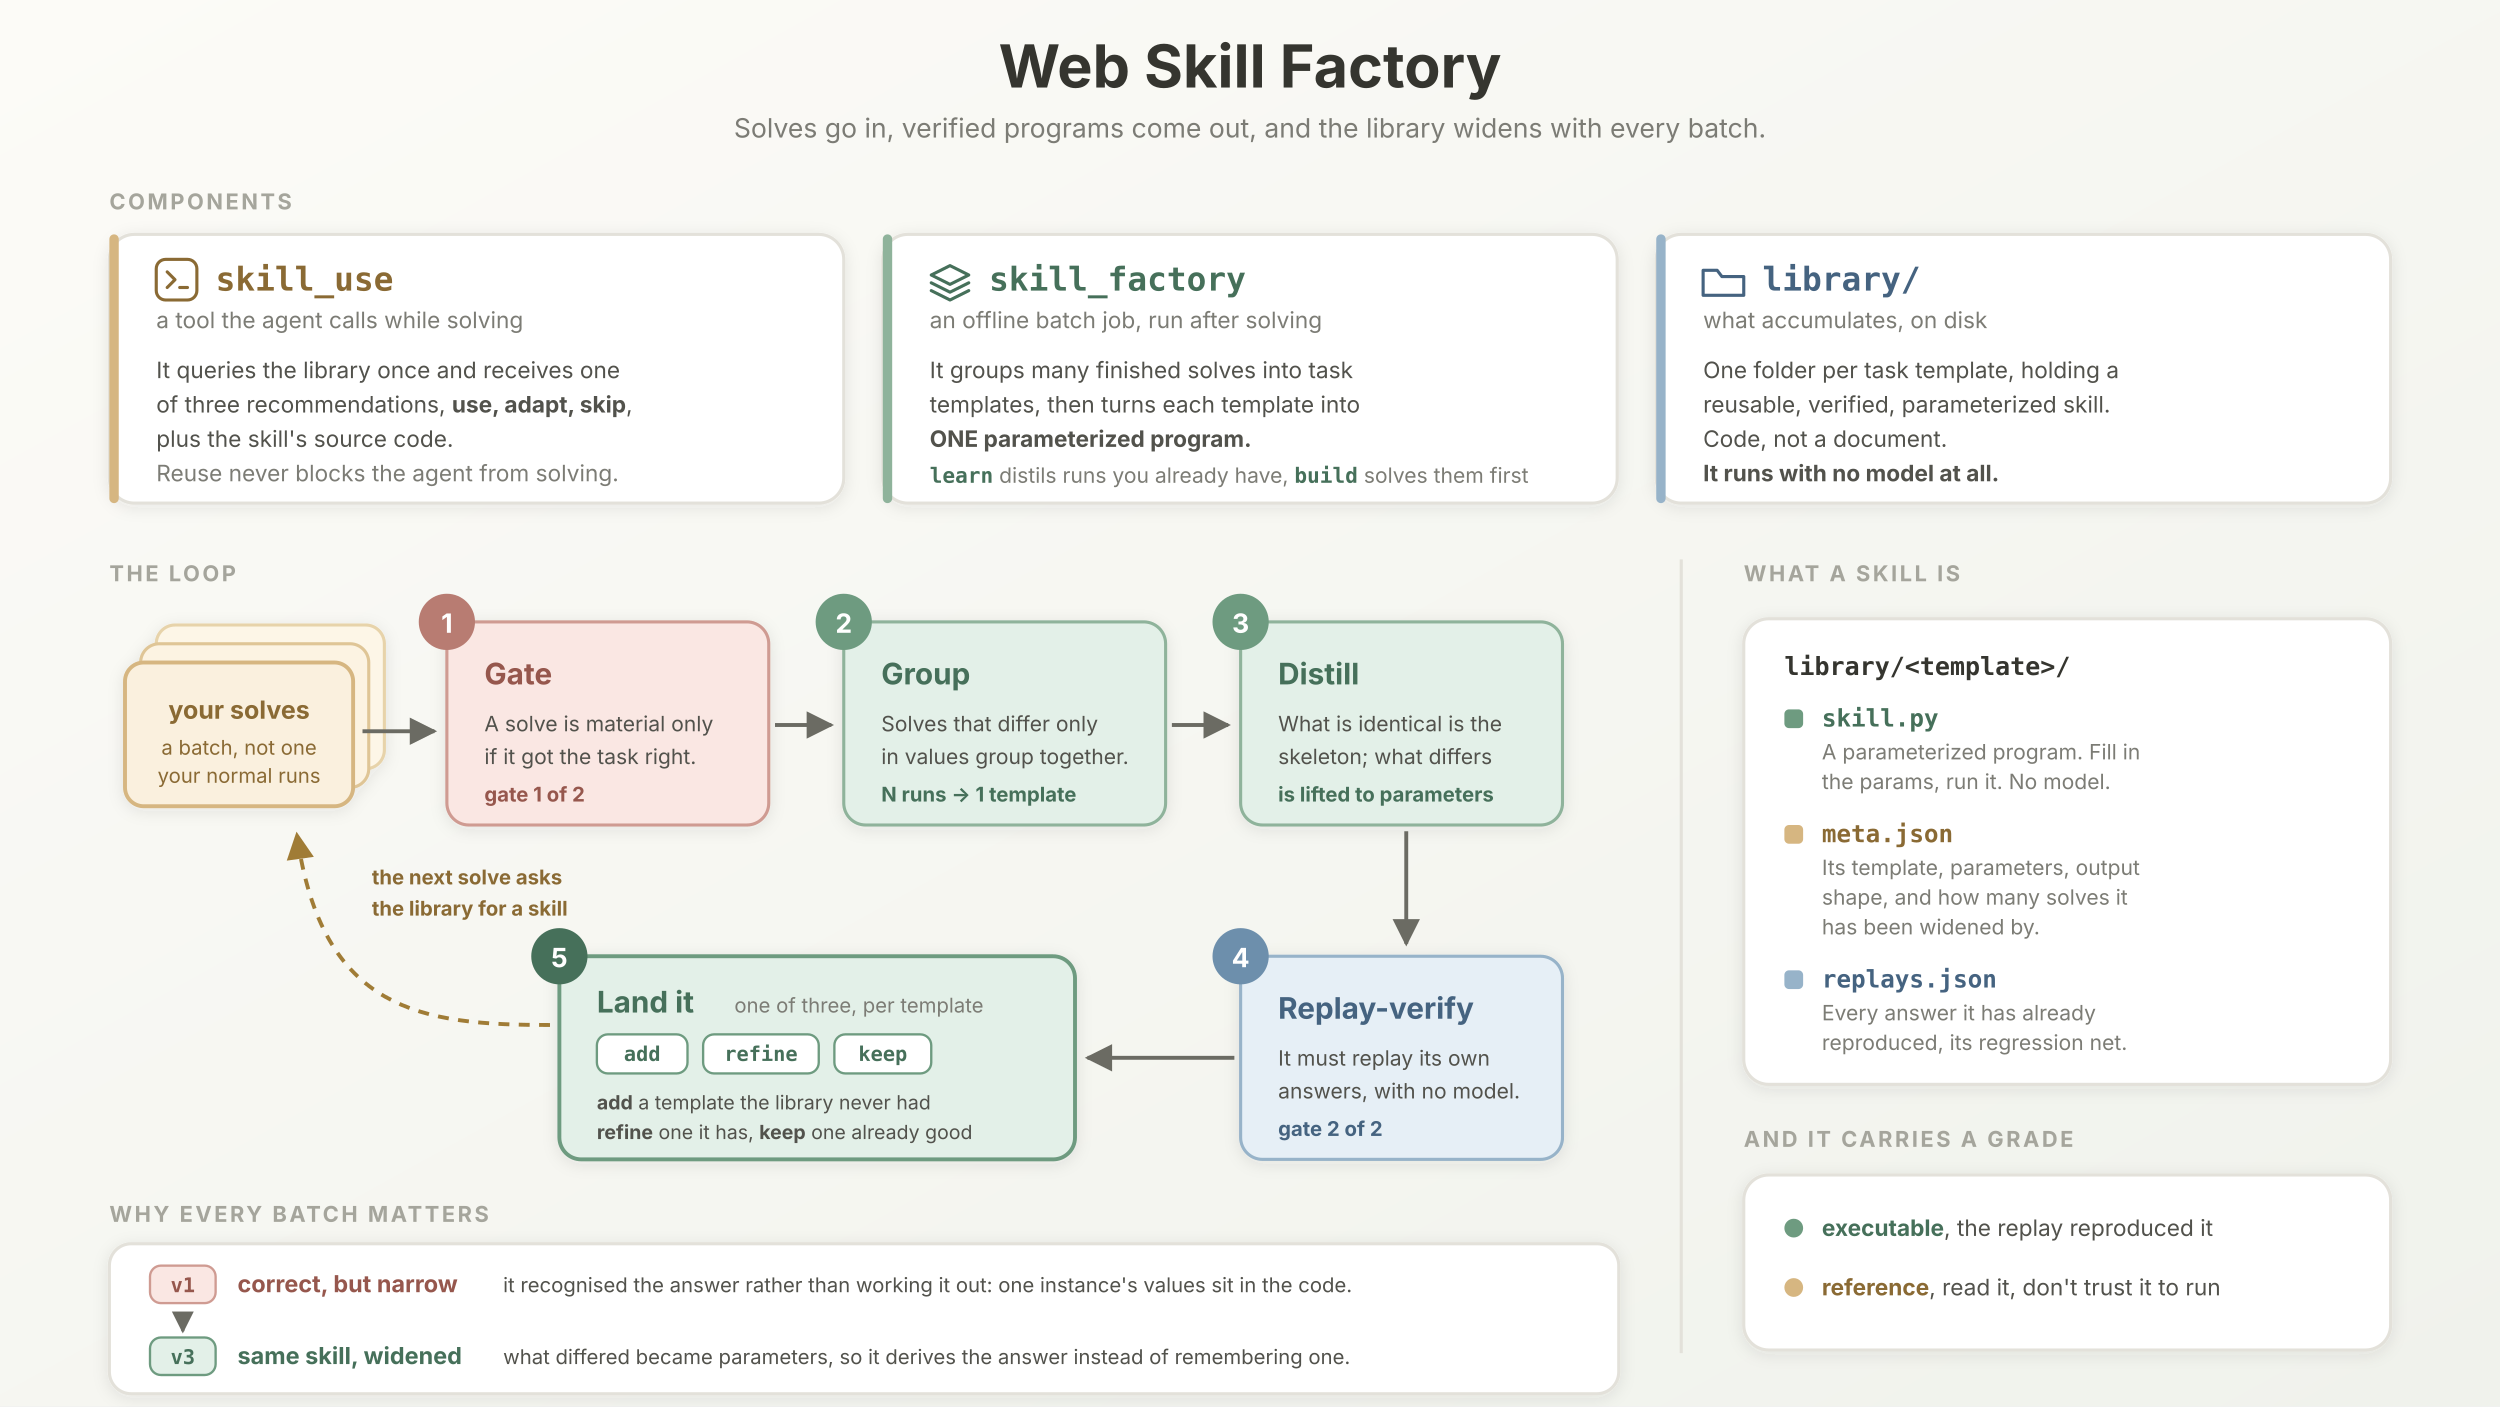
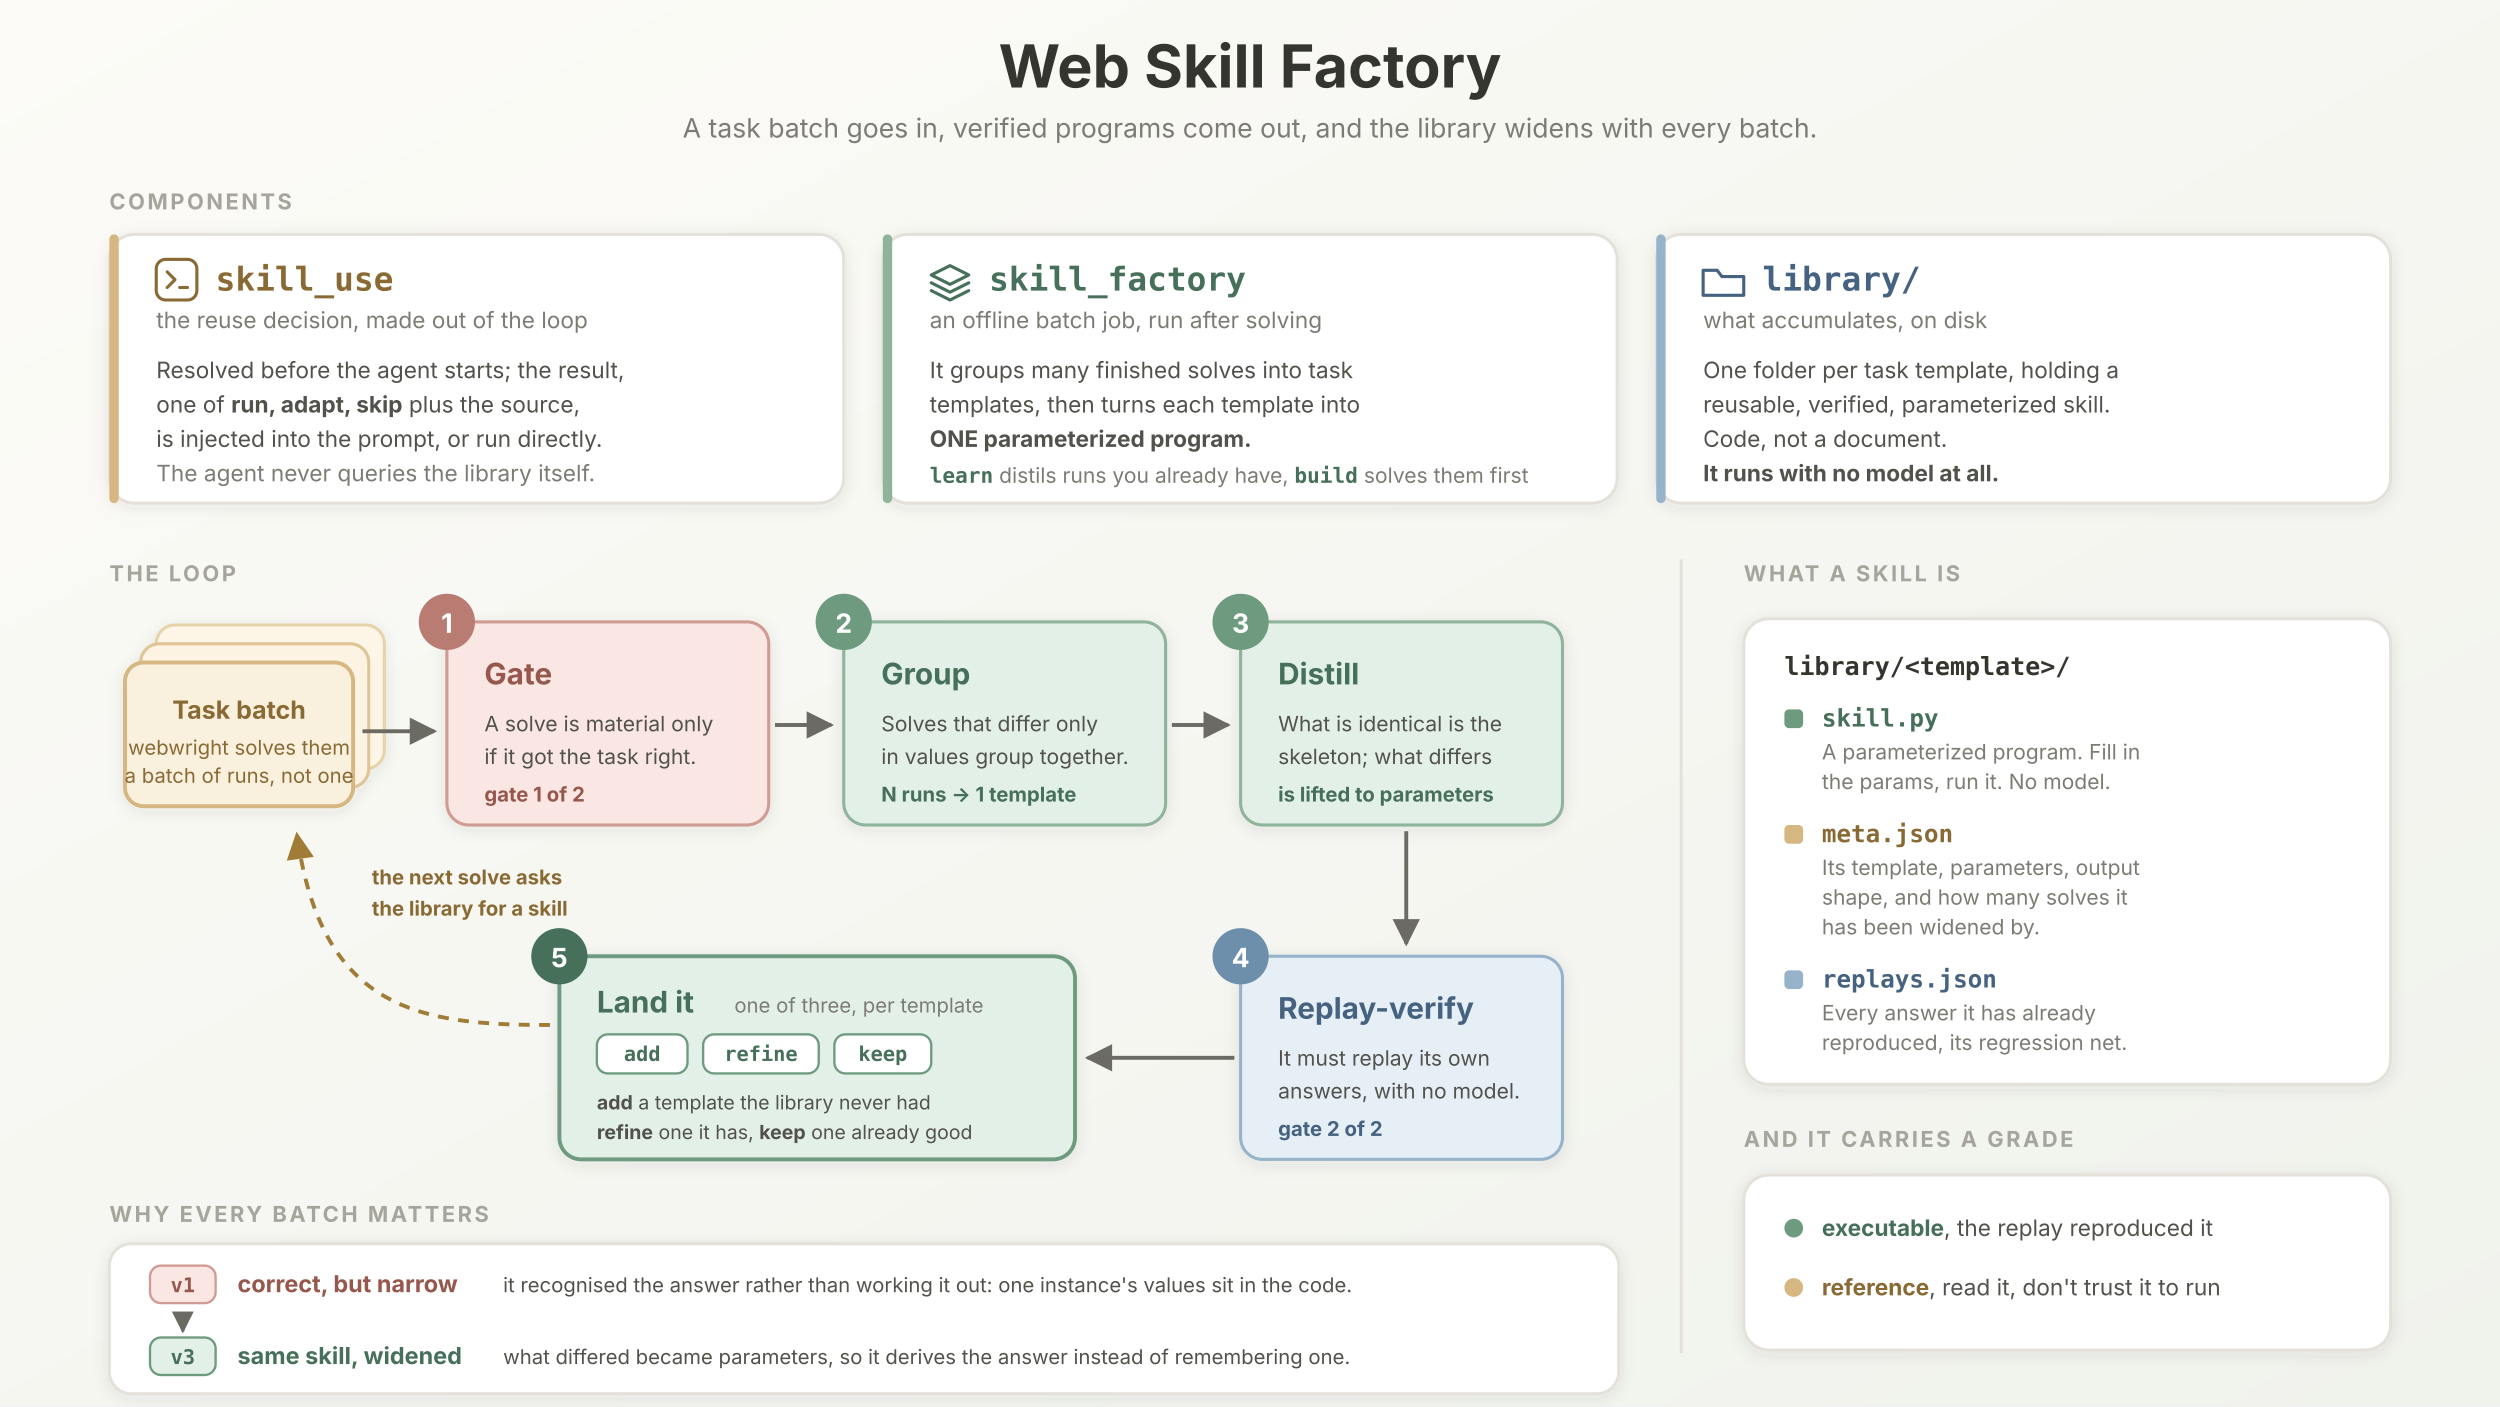
<svg xmlns="http://www.w3.org/2000/svg" viewBox="0 0 1600 900" width="1600" height="900" font-family="Inter, 'Segoe UI', system-ui, -apple-system, Helvetica, Arial, sans-serif">
  <defs>
    <linearGradient id="paper" x1="0" y1="0" x2="1" y2="1">
      <stop offset="0%" stop-color="#FCFBF7" />
      <stop offset="100%" stop-color="#F0F2EC" />
    </linearGradient>
    <filter id="sh" x="-20%" y="-20%" width="140%" height="140%">
      <feDropShadow dx="0" dy="2" stdDeviation="5" flood-color="#35352F" flood-opacity="0.09" />
    </filter>
    <marker id="a" viewBox="0 0 10 10" refX="9" refY="5" markerWidth="7" markerHeight="7" orient="auto-start-reverse">
      <path d="M0,0 L10,5 L0,10 z" fill="#6B6B63" />
    </marker>
    <marker id="aS" viewBox="0 0 10 10" refX="9" refY="5" markerWidth="7" markerHeight="7" orient="auto-start-reverse">
      <path d="M0,0 L10,5 L0,10 z" fill="#A07C36" />
    </marker>
  </defs>
  <rect width="1600" height="900" fill="url(#paper)" />
  <text x="800" y="56" text-anchor="middle" font-size="38" font-weight="700" fill="#35352F">Web Skill Factory</text>
-   <text x="800" y="88" text-anchor="middle" font-size="17" fill="#7C7C75">Solves go in, verified programs come out, and the library widens with every batch.</text>
+   <text x="800" y="88" text-anchor="middle" font-size="17" fill="#7C7C75">A task batch goes in, verified programs come out, and the library widens with every batch.</text>
  <text x="70" y="134" font-size="14" font-weight="700" fill="#A5A59C" letter-spacing="1.6">COMPONENTS</text>
  <g filter="url(#sh)">
    <rect x="70" y="150" width="470" height="172" rx="16" fill="#FFFFFF" stroke="#E3E1DA" stroke-width="2" />
    <rect x="565" y="150" width="470" height="172" rx="16" fill="#FFFFFF" stroke="#E3E1DA" stroke-width="2" />
    <rect x="1060" y="150" width="470" height="172" rx="16" fill="#FFFFFF" stroke="#E3E1DA" stroke-width="2" />
  </g>
  <rect x="70" y="150" width="6" height="172" rx="3" fill="#D6B681" />
  <rect x="565" y="150" width="6" height="172" rx="3" fill="#8FB39B" />
  <rect x="1060" y="150" width="6" height="172" rx="3" fill="#97B3C9" />
  <text x="138" y="186" font-size="21" font-weight="700" fill="#8A6A34" font-family="ui-monospace, Menlo, monospace">skill_use</text>
-   <text x="100" y="210" font-size="14.5" fill="#7C7C75">a tool the agent calls while solving</text>
-   <text x="100" y="242" font-size="14.5" fill="#52524C">It queries the library once and receives one</text>
-   <text x="100" y="264" font-size="14.5" fill="#52524C">of three recommendations, <tspan font-weight="700">use, adapt, skip</tspan>,</text>
-   <text x="100" y="286" font-size="14.5" fill="#52524C">plus the skill's source code.</text>
-   <text x="100" y="308" font-size="14.5" fill="#7C7C75">Reuse never blocks the agent from solving.</text>
+   <text x="100" y="210" font-size="14.5" fill="#7C7C75">the reuse decision, made out of the loop</text>
+   <text x="100" y="242" font-size="14.5" fill="#52524C">Resolved before the agent starts; the result,</text>
+   <text x="100" y="264" font-size="14.5" fill="#52524C">one of <tspan font-weight="700">run, adapt, skip</tspan> plus the source,</text>
+   <text x="100" y="286" font-size="14.5" fill="#52524C">is injected into the prompt, or run directly.</text>
+   <text x="100" y="308" font-size="14.5" fill="#7C7C75">The agent never queries the library itself.</text>
  <text x="633" y="186" font-size="21" font-weight="700" fill="#46705A" font-family="ui-monospace, Menlo, monospace">skill_factory</text>
  <text x="595" y="210" font-size="14.5" fill="#7C7C75">an offline batch job, run after solving</text>
  <text x="595" y="242" font-size="14.5" fill="#52524C">It groups many finished solves into task</text>
  <text x="595" y="264" font-size="14.5" fill="#52524C">templates, then turns each template into</text>
  <text x="595" y="286" font-size="14.5" font-weight="700" fill="#52524C">ONE parameterized program.</text>
  <text x="595" y="309" font-size="13.5" fill="#7C7C75">
    <tspan font-weight="700" fill="#46705A" font-family="ui-monospace, Menlo, monospace">learn</tspan> distils runs you already have, <tspan font-weight="700" fill="#46705A" font-family="ui-monospace, Menlo, monospace">build</tspan> solves them first</text>
  <text x="1128" y="186" font-size="21" font-weight="700" fill="#456380" font-family="ui-monospace, Menlo, monospace">library/</text>
  <text x="1090" y="210" font-size="14.5" fill="#7C7C75">what accumulates, on disk</text>
  <text x="1090" y="242" font-size="14.5" fill="#52524C">One folder per task template, holding a</text>
  <text x="1090" y="264" font-size="14.5" fill="#52524C">reusable, verified, parameterized skill.</text>
  <text x="1090" y="286" font-size="14.5" fill="#52524C">Code, not a document.</text>
  <text x="1090" y="308" font-size="14.5" font-weight="700" fill="#52524C">It runs with no model at all.</text>
  <g fill="none" stroke-width="2" stroke-linecap="round" stroke-linejoin="round">
    <g stroke="#8A6A34">
      <rect x="100" y="166" width="26" height="26" rx="6" />
      <polyline points="107,174 112,179 107,184" />
      <line x1="115" y1="184" x2="120" y2="184" />
    </g>
    <g stroke="#46705A">
      <path d="M608,170 L620,176 L608,182 L596,176 Z" />
      <path d="M596,181 L608,187 L620,181" />
      <path d="M596,186 L608,192 L620,186" />
    </g>
    <g stroke="#456380">
      <path d="M1090,173 h9 l3,4 h14 v12 h-26 z" />
    </g>
  </g>
  <text x="70" y="372" font-size="14" font-weight="700" fill="#A5A59C" letter-spacing="1.6">THE LOOP</text>
  <line x1="1076" y1="358" x2="1076" y2="866" stroke="#E3E1DA" stroke-width="2" />
  <g filter="url(#sh)">
    <rect x="100" y="400" width="146" height="92" rx="12" fill="#FDF6E7" stroke="#E7D3AA" stroke-width="2" />
    <rect x="90" y="412" width="146" height="92" rx="12" fill="#FCF3E2" stroke="#DFC596" stroke-width="2" />
    <rect x="80" y="424" width="146" height="92" rx="12" fill="#FAF0DE" stroke="#D6B681" stroke-width="2.5" />
  </g>
-   <text x="153" y="460" text-anchor="middle" font-size="16" font-weight="700" fill="#8A6A34">your solves</text>
-   <text x="153" y="483" text-anchor="middle" font-size="13" fill="#8A6A34">a batch, not one</text>
-   <text x="153" y="501" text-anchor="middle" font-size="13" fill="#8A6A34">your normal runs</text>
+   <text x="153" y="460" text-anchor="middle" font-size="16" font-weight="700" fill="#8A6A34">Task batch</text>
+   <text x="153" y="483" text-anchor="middle" font-size="13" fill="#8A6A34">webwright solves them</text>
+   <text x="153" y="501" text-anchor="middle" font-size="13" fill="#8A6A34">a batch of runs, not one</text>
  <g filter="url(#sh)">
    <rect x="286" y="398" width="206" height="130" rx="14" fill="#FAE7E3" stroke="#CF9B92" stroke-width="2" />
  </g>
  <circle cx="286" cy="398" r="18" fill="#B87C72" />
  <text x="286" y="405" text-anchor="middle" font-size="17" font-weight="700" fill="#fff">1</text>
  <text x="310" y="438" font-size="19" font-weight="700" fill="#96574D">Gate</text>
  <text x="310" y="468" font-size="13.5" fill="#52524C">A solve is material only</text>
  <text x="310" y="489" font-size="13.5" fill="#52524C">if it got the task right.</text>
  <text x="310" y="513" font-size="13" font-weight="700" fill="#96574D">gate 1 of 2</text>
  <g filter="url(#sh)">
    <rect x="540" y="398" width="206" height="130" rx="14" fill="#E3F0E8" stroke="#8FB39B" stroke-width="2" />
  </g>
  <circle cx="540" cy="398" r="18" fill="#6E9B80" />
  <text x="540" y="405" text-anchor="middle" font-size="17" font-weight="700" fill="#fff">2</text>
  <text x="564" y="438" font-size="19" font-weight="700" fill="#46705A">Group</text>
  <text x="564" y="468" font-size="13.5" fill="#52524C">Solves that differ only</text>
  <text x="564" y="489" font-size="13.5" fill="#52524C">in values group together.</text>
  <text x="564" y="513" font-size="13" font-weight="700" fill="#46705A">N runs → 1 template</text>
  <g filter="url(#sh)">
    <rect x="794" y="398" width="206" height="130" rx="14" fill="#E3F0E8" stroke="#8FB39B" stroke-width="2" />
  </g>
  <circle cx="794" cy="398" r="18" fill="#6E9B80" />
  <text x="794" y="405" text-anchor="middle" font-size="17" font-weight="700" fill="#fff">3</text>
  <text x="818" y="438" font-size="19" font-weight="700" fill="#46705A">Distill</text>
  <text x="818" y="468" font-size="13.5" fill="#52524C">What is identical is the</text>
  <text x="818" y="489" font-size="13.5" fill="#52524C">skeleton; what differs</text>
  <text x="818" y="513" font-size="13" font-weight="700" fill="#46705A">is lifted to parameters</text>
  <g filter="url(#sh)">
    <rect x="794" y="612" width="206" height="130" rx="14" fill="#E6EFF6" stroke="#97B3C9" stroke-width="2" />
  </g>
  <circle cx="794" cy="612" r="18" fill="#6D8FAC" />
  <text x="794" y="619" text-anchor="middle" font-size="17" font-weight="700" fill="#fff">4</text>
  <text x="818" y="652" font-size="19" font-weight="700" fill="#456380">Replay-verify</text>
  <text x="818" y="682" font-size="13.5" fill="#52524C">It must replay its own</text>
  <text x="818" y="703" font-size="13.5" fill="#52524C">answers, with no model.</text>
  <text x="818" y="727" font-size="13" font-weight="700" fill="#456380">gate 2 of 2</text>
  <g filter="url(#sh)">
    <rect x="358" y="612" width="330" height="130" rx="14" fill="#E3F0E8" stroke="#6E9B80" stroke-width="2.5" />
  </g>
  <circle cx="358" cy="612" r="18" fill="#46705A" />
  <text x="358" y="619" text-anchor="middle" font-size="17" font-weight="700" fill="#fff">5</text>
  <text x="382" y="648" font-size="19" font-weight="700" fill="#46705A">Land it</text>
  <text x="470" y="648" font-size="13" fill="#7C7C75">one of three, per template</text>
  <g font-family="ui-monospace, Menlo, monospace" font-size="13" font-weight="700">
    <rect x="382" y="662" width="58" height="25" rx="7" fill="#FFFFFF" stroke="#6E9B80" stroke-width="1.5" />
    <text x="411" y="679" text-anchor="middle" fill="#46705A">add</text>
    <rect x="450" y="662" width="74" height="25" rx="7" fill="#FFFFFF" stroke="#6E9B80" stroke-width="1.5" />
    <text x="487" y="679" text-anchor="middle" fill="#46705A">refine</text>
    <rect x="534" y="662" width="62" height="25" rx="7" fill="#FFFFFF" stroke="#6E9B80" stroke-width="1.5" />
    <text x="565" y="679" text-anchor="middle" fill="#46705A">keep</text>
  </g>
  <text x="382" y="710" font-size="12.5" fill="#52524C">
    <tspan font-weight="700">add</tspan> a template the library never had</text>
  <text x="382" y="729" font-size="12.5" fill="#52524C">
    <tspan font-weight="700">refine</tspan> one it has, <tspan font-weight="700">keep</tspan> one already good</text>
  <line x1="232" y1="468" x2="278" y2="468" stroke="#6B6B63" stroke-width="2.5" marker-end="url(#a)" />
  <line x1="496" y1="464" x2="532" y2="464" stroke="#6B6B63" stroke-width="2.5" marker-end="url(#a)" />
  <line x1="750" y1="464" x2="786" y2="464" stroke="#6B6B63" stroke-width="2.5" marker-end="url(#a)" />
  <line x1="900" y1="532" x2="900" y2="604" stroke="#6B6B63" stroke-width="2.5" marker-end="url(#a)" />
  <line x1="790" y1="677" x2="696" y2="677" stroke="#6B6B63" stroke-width="2.5" marker-end="url(#a)" />
  <path d="M352,656 C270,656 206,648 190,534" fill="none" stroke="#A07C36" stroke-width="2.5" stroke-dasharray="7 6" marker-end="url(#aS)" />
  <text x="238" y="566" font-size="13" font-weight="700" fill="#8A6A34">the next solve asks</text>
  <text x="238" y="586" font-size="13" font-weight="700" fill="#8A6A34">the library for a skill</text>
  <text x="70" y="782" font-size="14" font-weight="700" fill="#A5A59C" letter-spacing="1.6">WHY EVERY BATCH MATTERS</text>
  <g filter="url(#sh)">
    <rect x="70" y="796" width="966" height="96" rx="14" fill="#FFFFFF" stroke="#E3E1DA" stroke-width="2" />
  </g>
  <rect x="96" y="810" width="42" height="24" rx="7" fill="#FAE7E3" stroke="#CF9B92" stroke-width="1.5" />
  <text x="117" y="827" text-anchor="middle" font-size="13" font-weight="700" fill="#96574D" font-family="ui-monospace, Menlo, monospace">v1</text>
  <text x="152" y="827" font-size="15" font-weight="700" fill="#96574D">correct, but narrow</text>
  <text x="322" y="827" font-size="13" fill="#52524C">it recognised the answer rather than working it out: one instance's values sit in the code.</text>
  <path d="M117,840 L117,852" stroke="#6B6B63" stroke-width="2" marker-end="url(#a)" />
  <rect x="96" y="856" width="42" height="24" rx="7" fill="#E3F0E8" stroke="#6E9B80" stroke-width="1.5" />
  <text x="117" y="873" text-anchor="middle" font-size="13" font-weight="700" fill="#46705A" font-family="ui-monospace, Menlo, monospace">v3</text>
  <text x="152" y="873" font-size="15" font-weight="700" fill="#46705A">same skill, widened</text>
  <text x="322" y="873" font-size="13" fill="#52524C">what differed became parameters, so it derives the answer instead of remembering one.</text>
  <text x="1116" y="372" font-size="14" font-weight="700" fill="#A5A59C" letter-spacing="1.6">WHAT A SKILL IS</text>
  <g filter="url(#sh)">
    <rect x="1116" y="396" width="414" height="298" rx="16" fill="#FFFFFF" stroke="#E3E1DA" stroke-width="2" />
  </g>
  <text x="1142" y="432" font-size="16" font-weight="700" fill="#35352F" font-family="ui-monospace, Menlo, monospace">library/&lt;template&gt;/</text>
  <rect x="1142" y="454" width="12" height="12" rx="3" fill="#6E9B80" />
  <text x="1166" y="465" font-size="15.5" font-weight="700" fill="#46705A" font-family="ui-monospace, Menlo, monospace">skill.py</text>
  <text x="1166" y="486" font-size="13.5" fill="#7C7C75">A parameterized program. Fill in</text>
  <text x="1166" y="505" font-size="13.5" fill="#7C7C75">the params, run it. No model.</text>
  <rect x="1142" y="528" width="12" height="12" rx="3" fill="#D6B681" />
  <text x="1166" y="539" font-size="15.5" font-weight="700" fill="#8A6A34" font-family="ui-monospace, Menlo, monospace">meta.json</text>
  <text x="1166" y="560" font-size="13.5" fill="#7C7C75">Its template, parameters, output</text>
  <text x="1166" y="579" font-size="13.5" fill="#7C7C75">shape, and how many solves it</text>
  <text x="1166" y="598" font-size="13.5" fill="#7C7C75">has been widened by.</text>
  <rect x="1142" y="621" width="12" height="12" rx="3" fill="#97B3C9" />
  <text x="1166" y="632" font-size="15.5" font-weight="700" fill="#456380" font-family="ui-monospace, Menlo, monospace">replays.json</text>
  <text x="1166" y="653" font-size="13.5" fill="#7C7C75">Every answer it has already</text>
  <text x="1166" y="672" font-size="13.5" fill="#7C7C75">reproduced, its regression net.</text>
  <text x="1116" y="734" font-size="14" font-weight="700" fill="#A5A59C" letter-spacing="1.6">AND IT CARRIES A GRADE</text>
  <g filter="url(#sh)">
    <rect x="1116" y="752" width="414" height="112" rx="16" fill="#FFFFFF" stroke="#E3E1DA" stroke-width="2" />
  </g>
  <circle cx="1148" cy="786" r="6" fill="#6E9B80" />
  <text x="1166" y="791" font-size="14.5" fill="#52524C">
    <tspan font-weight="700" fill="#46705A">executable</tspan>, the replay reproduced it</text>
  <circle cx="1148" cy="824" r="6" fill="#D6B681" />
  <text x="1166" y="829" font-size="14.5" fill="#52524C">
    <tspan font-weight="700" fill="#8A6A34">reference</tspan>, read it, don't trust it to run</text>
</svg>
